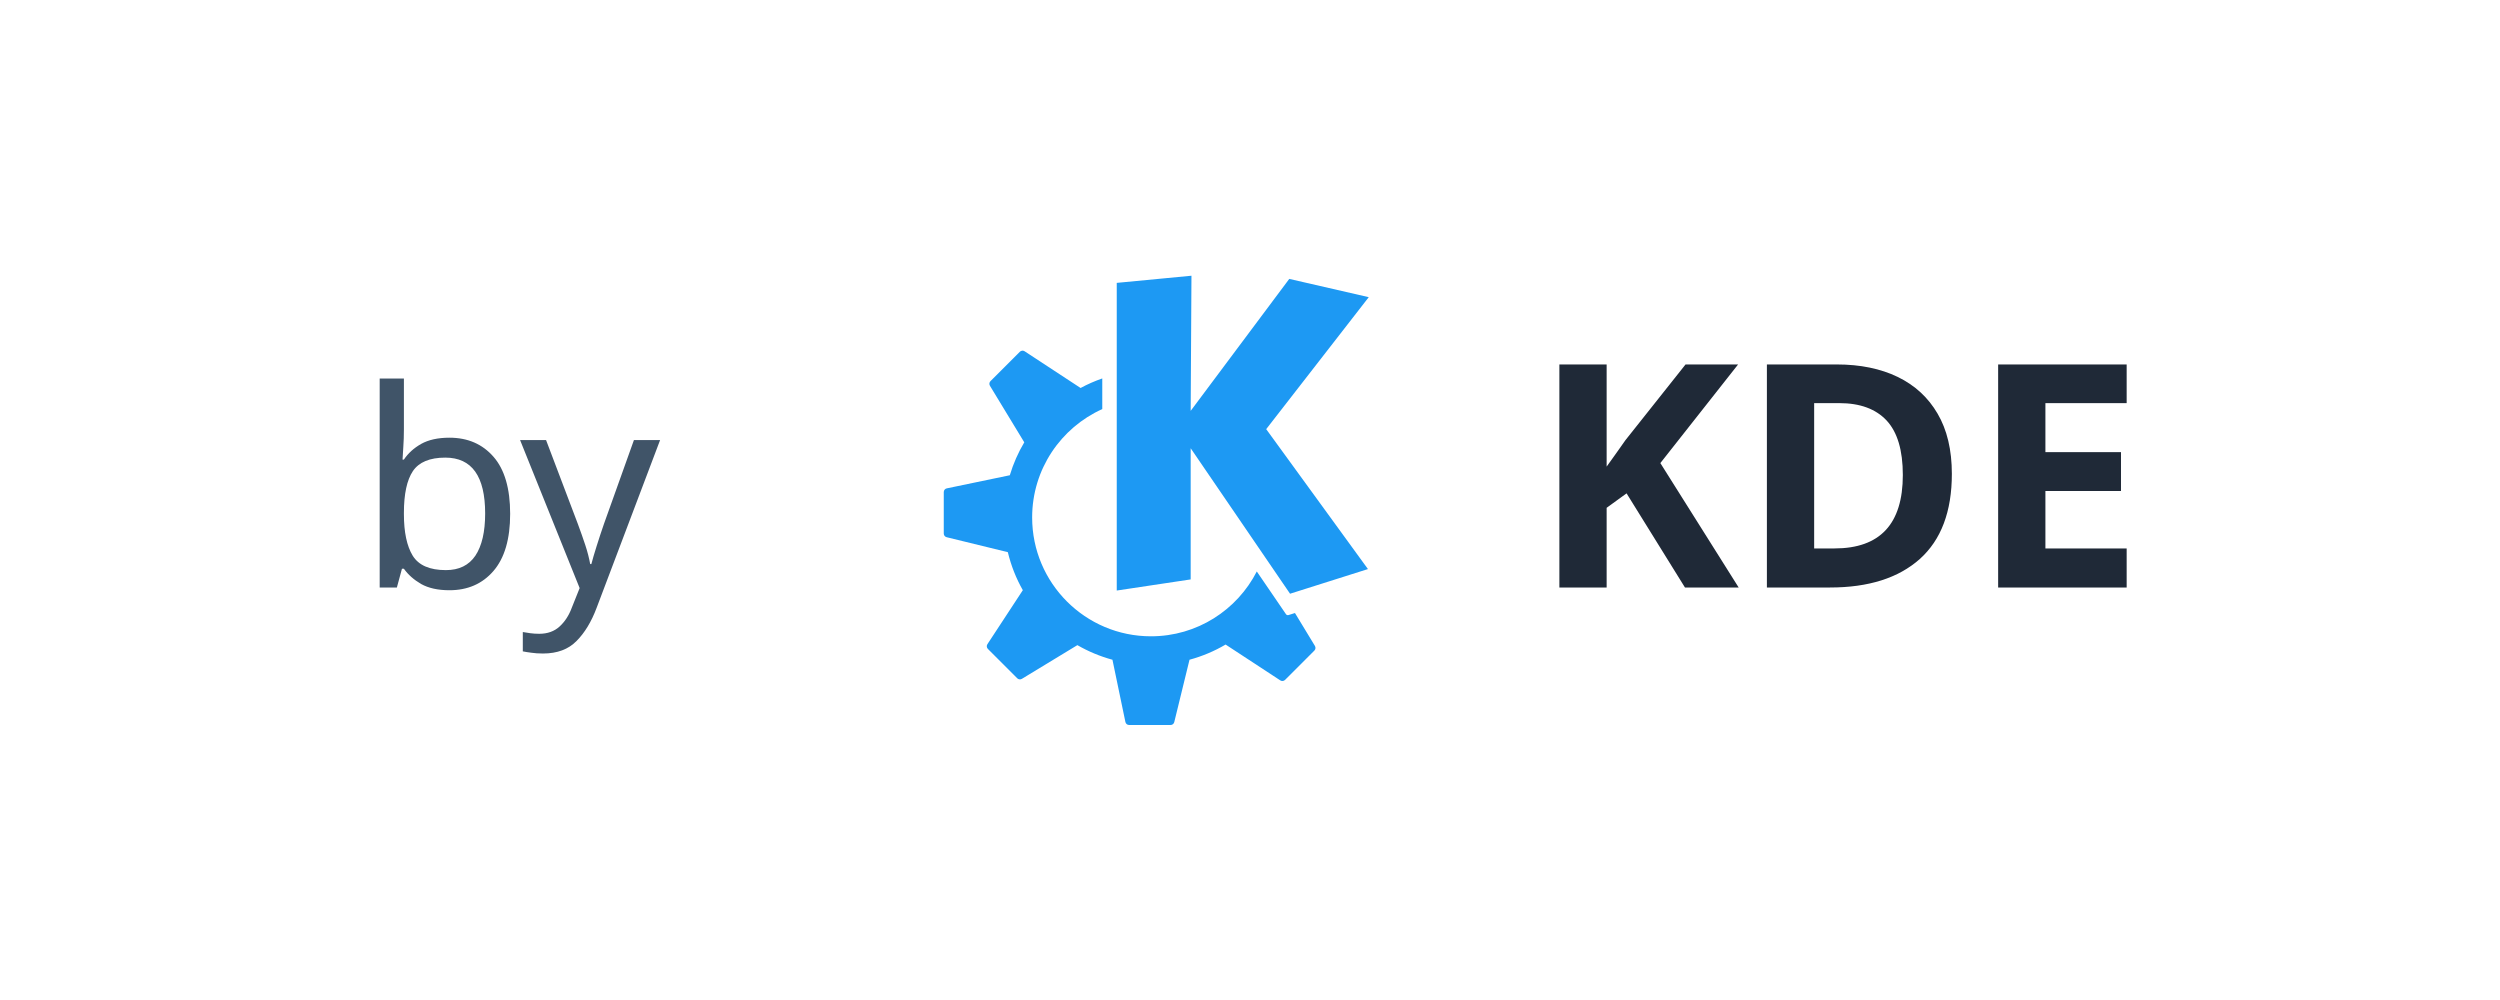
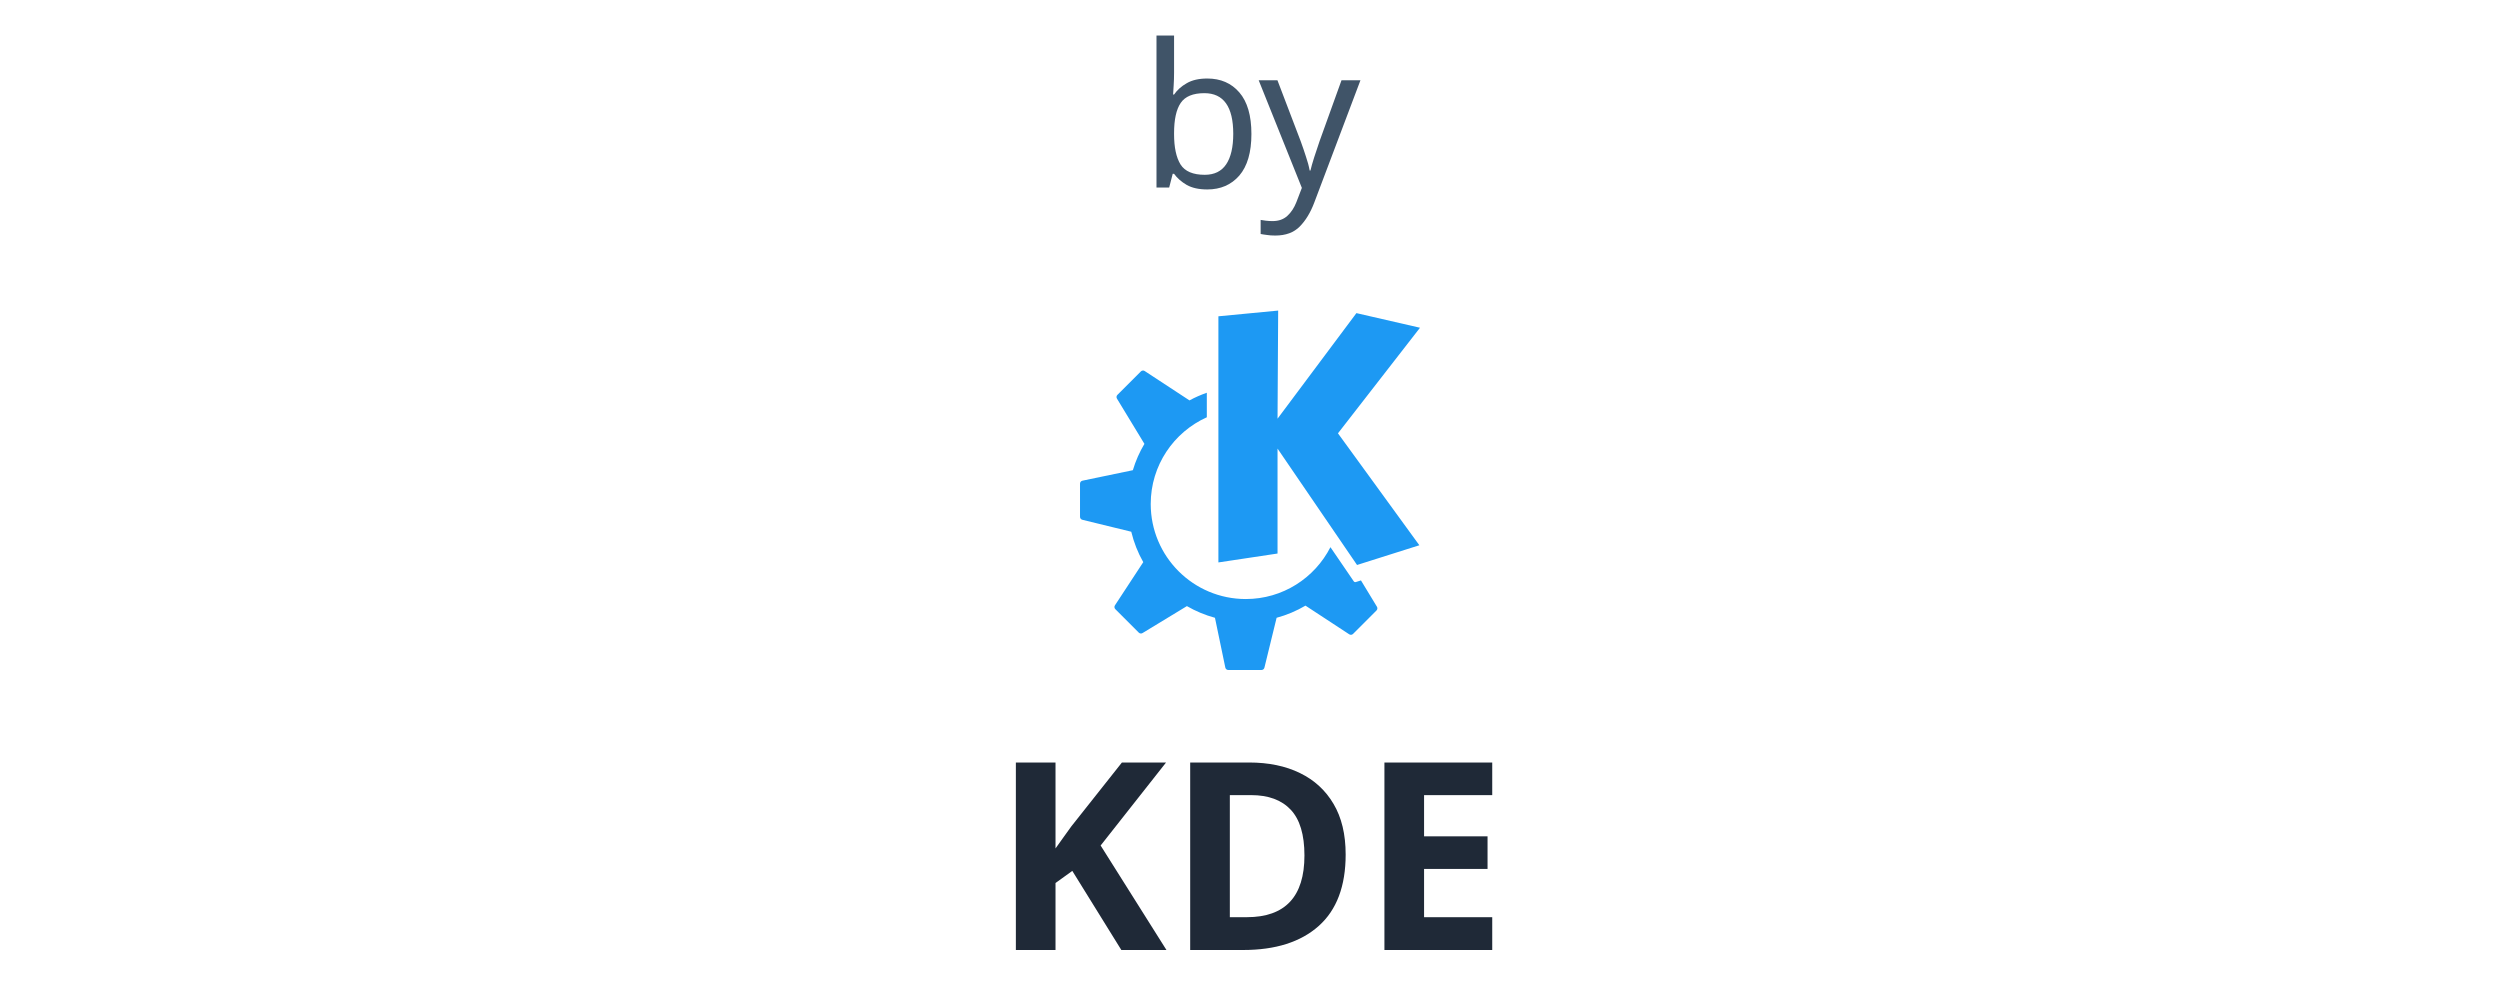
<svg xmlns="http://www.w3.org/2000/svg" width="200" height="80" viewBox="0 0 200 80">
-   <g transform="translate(28.5 16)">
-     <text x="0" y="31" fill="#405468" font-family="Noto Sans, Arial, sans-serif" font-size="22" font-weight="500">by</text>
-     <g transform="translate(40 0) scale(1)">
+   <g text-anchor="middle">
+     <text x="100" y="15" fill="#405468" font-family="Noto Sans, Arial, sans-serif" font-size="16" font-weight="500">by</text>
+     <g transform="translate(80.8 20) scale(0.8)">
      <path d="m26.817 6.058-5.977.572v24.613l5.914-.89v-10.494l7.95 11.639 6.232-1.972-8.14-11.194 8.204-10.558-6.359-1.462-7.887 10.557zm-13.549 5.998c-.068.007-.133.037-.183.088l-2.346 2.346c-.099.099-.117.252-.044.372l2.747 4.524c-.487.819-.878 1.702-1.157 2.634l-5.043 1.049c-.14.029-.241.153-.241.297v3.317c0 .14.096.262.231.294l4.894 1.196c.261 1.079.665 2.102 1.2 3.042l-2.833 4.32c-.079.121-.063.28.04.381l2.345 2.346c.099.098.253.118.373.045l4.439-2.696c.872.503 1.812.899 2.806 1.168l1.036 4.98c.029.141.154.241.297.241h3.318c.139 0 .261-.095.294-.232l1.22-4.99c1.025-.277 1.994-.689 2.887-1.215l4.375 2.868c.12.079.279.063.381-.039l2.346-2.346c.099-.099.117-.253.044-.372l-1.597-2.632-.517.163c-.075.024-.157-.004-.202-.07 0 0-1.019-1.491-2.334-3.417-1.573 3.078-4.772 5.186-8.467 5.186-5.25 0-9.505-4.256-9.505-9.506 0-3.862 2.304-7.183 5.61-8.671v-2.452c-.602.211-1.184.464-1.736.765-0-0-.001-.001-.002-.003l-4.478-2.937c-.06-.039-.13-.055-.198-.048z" fill="#1d99f3" />
    </g>
-     <text x="94" y="31" fill="#1f2937" font-family="Noto Sans, Arial, sans-serif" font-size="25" font-weight="700">KDE</text>
+     <text x="100" y="76" fill="#1f2937" font-family="Noto Sans, Arial, sans-serif" font-size="21" font-weight="700">KDE</text>
  </g>
</svg>
